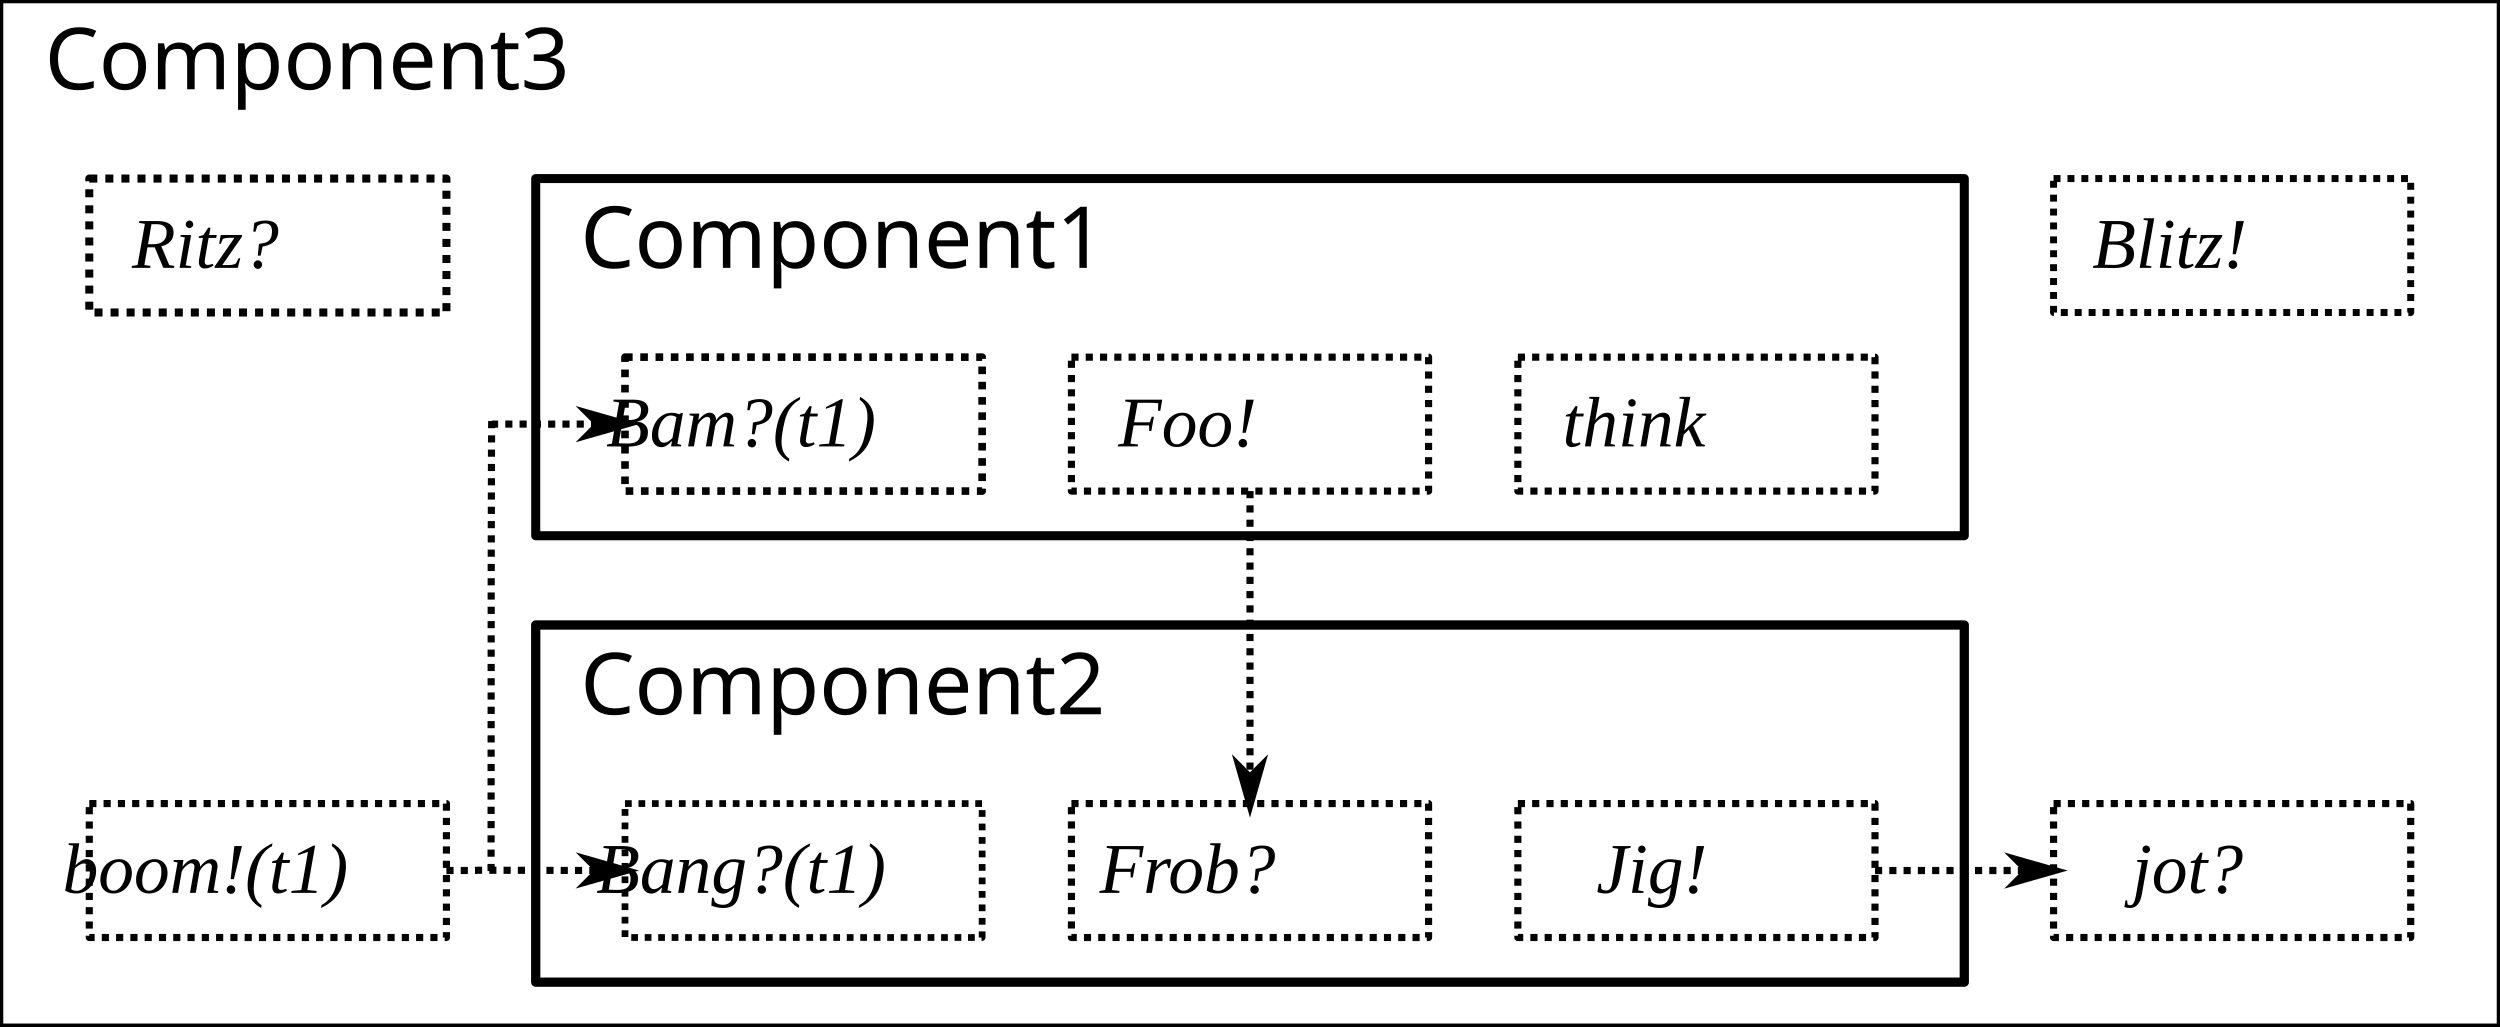
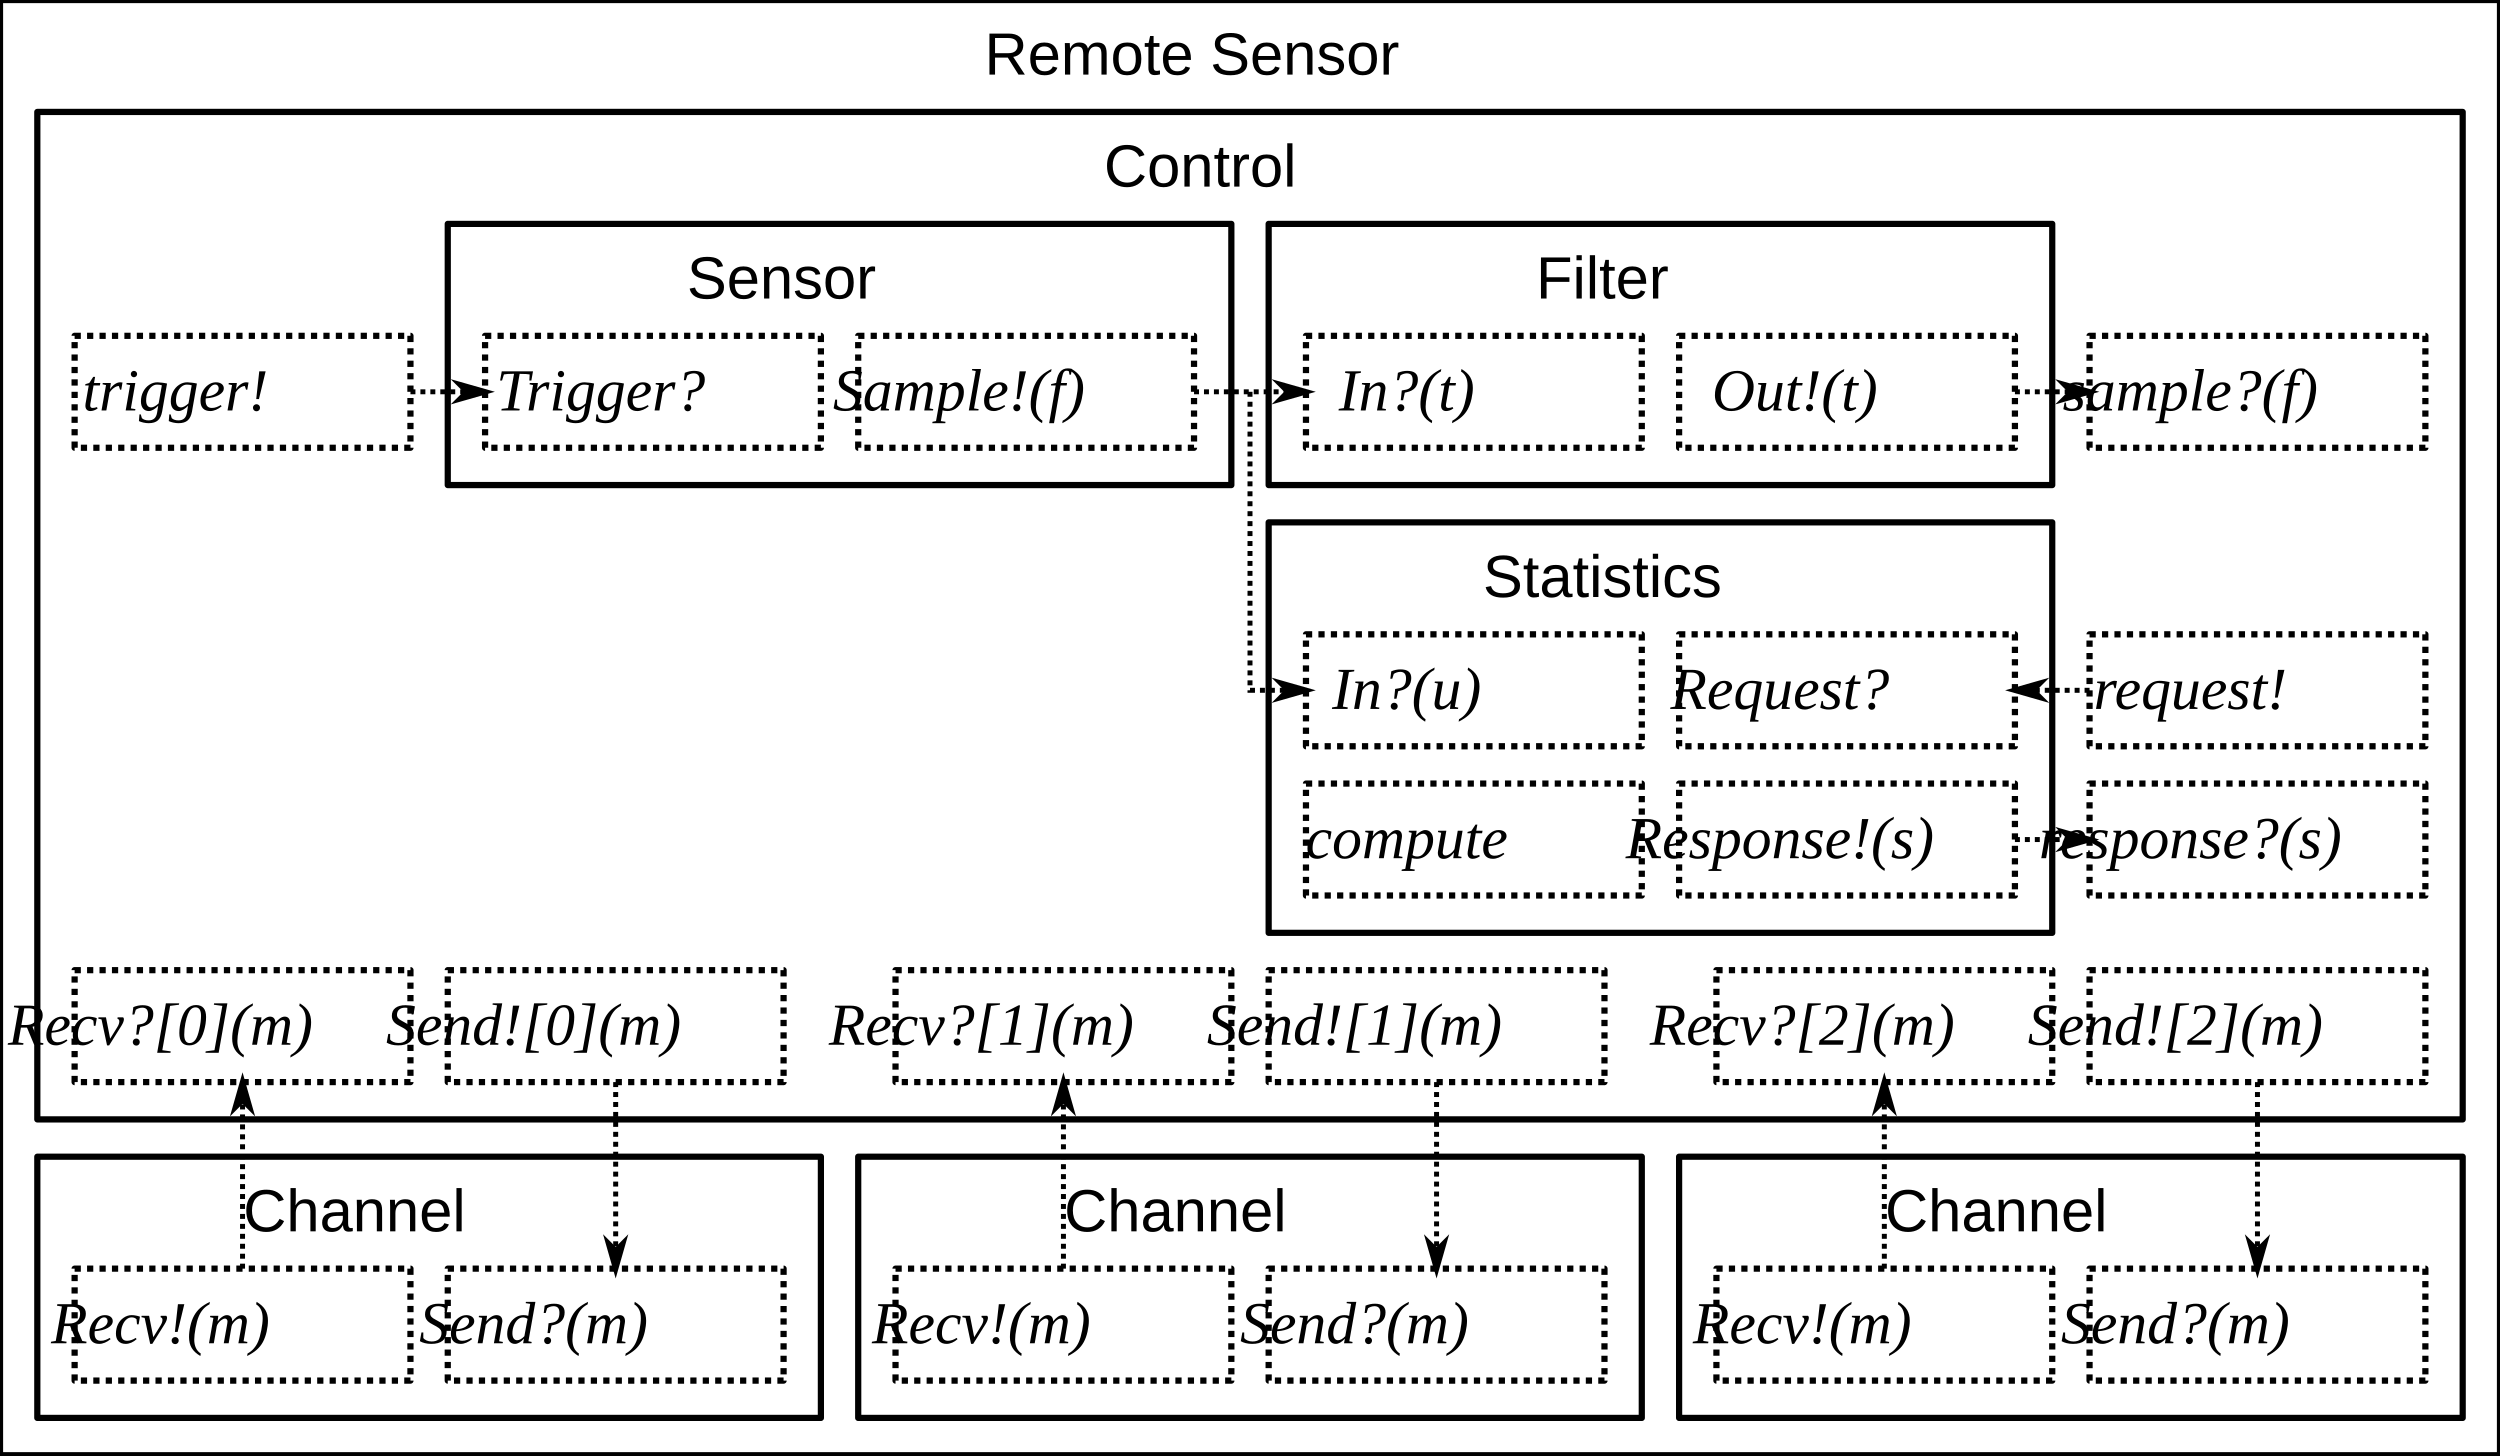
- <svg xmlns="http://www.w3.org/2000/svg" width="350" height="143.75" id="svg2" version="1.1">
+ <svg xmlns="http://www.w3.org/2000/svg" width="502.5" height="292.5" id="svg2" version="1.1">
  <defs id="defs4">
    <marker orient="auto" refY="0" refX="0" id="Arrow1Send" style="overflow:visible">
      <path id="path3876" d="M 0,0 5,-5 -12.5,0 5,5 0,0 z" style="fill-rule:evenodd;stroke:#000000;stroke-width:1pt;marker-start:none" transform="matrix(-0.2,0,0,-0.2,-1.2,0)" />
    </marker>
    <marker orient="auto" refY="0" refX="0" id="Arrow1Mstart" style="overflow:visible">
      <path id="path3867" d="M 0,0 5,-5 -12.5,0 5,5 0,0 z" style="fill-rule:evenodd;stroke:#000000;stroke-width:1pt;marker-start:none" transform="matrix(0.4,0,0,0.4,4,0)" />
    </marker>
    <marker orient="auto" refY="0" refX="0" id="Arrow1Lstart" style="overflow:visible">
      <path id="path3861" d="M 0,0 5,-5 -12.5,0 5,5 0,0 z" style="fill-rule:evenodd;stroke:#000000;stroke-width:1pt;marker-start:none" transform="matrix(0.8,0,0,0.8,10,0)" />
    </marker>
    <marker orient="auto" refY="0" refX="0" id="Arrow1Mend" style="overflow:visible">
      <path id="path3870" d="M 0,0 5,-5 -12.5,0 5,5 0,0 z" style="fill-rule:evenodd;stroke:#000000;stroke-width:1pt;marker-start:none" transform="matrix(-0.4,0,0,-0.4,-4,0)" />
    </marker>
  </defs>
-   <g id="layer1" transform="translate(0,-908.6122)">
-     <g id="g3806" transform="translate(143.75,662.5)">
-       <text id="text3007" y="308.612" x="31.25" style="font-size:10px;font-style:normal;font-weight:normal;text-align:center;line-height:125%;letter-spacing:0px;word-spacing:0px;text-anchor:middle;fill:#000000;fill-opacity:1;stroke:none;font-family:Times New Roman;-inkscape-font-specification:Times New Roman" xml:space="preserve">
-         <tspan style="font-style:italic;text-align:center;text-anchor:middle;-inkscape-font-specification:'Times New Roman, Italic'" y="308.612" x="31.25" id="tspan3009">Foo!</tspan>
-       </text>
-       <path id="rect3027" d="m 6.25,6.25 50,0 c 0,3.125 0,6.25 0,9.375 0,3.125 0,6.25 0,9.375 l -25,0 -25,0 z" style="fill:none;stroke:#000000;stroke-width:1;stroke-linejoin:round;stroke-miterlimit:4;stroke-opacity:1;stroke-dasharray:1, 1;stroke-dashoffset:0" transform="translate(0,289.8622)" />
+   <g id="layer1" transform="translate(0,-759.8622)">
+     <g id="g8713" transform="translate(0,-15)">
+       <rect y="842.362" x="97.5" height="22.5" width="67.5" id="rect5777" style="fill:none;stroke:#000000;stroke-width:1.25;stroke-linejoin:round;stroke-miterlimit:4;stroke-opacity:1;stroke-dasharray:1.25, 1.25;stroke-dashoffset:0" />
+       <text id="text5779" y="857.362" x="131.25" style="font-size:12px;font-style:italic;font-weight:normal;text-align:center;line-height:125%;letter-spacing:0px;word-spacing:0px;text-anchor:middle;fill:#000000;fill-opacity:1;stroke:none;font-family:Times New Roman;-inkscape-font-specification:'Times New Roman, Italic'" xml:space="preserve">
+         <tspan y="857.362" x="131.25" id="tspan5781">Trigger?</tspan>
+       </text>
+       <text id="text5796" y="834.862" x="168.75" style="font-size:12px;font-style:normal;font-variant:normal;font-weight:normal;font-stretch:normal;text-align:center;line-height:125%;letter-spacing:0px;word-spacing:0px;text-anchor:middle;fill:#000000;fill-opacity:1;stroke:none;font-family:Arial;-inkscape-font-specification:Arial" xml:space="preserve">
+         <tspan y="834.862" x="168.75" id="tspan5798">Sensor</tspan>
+       </text>
+       <rect y="819.862" x="90" height="52.5" width="157.5" id="rect5800" style="fill:none;stroke:#000000;stroke-width:1.25;stroke-linejoin:round;stroke-miterlimit:4;stroke-opacity:1;stroke-dasharray:none;stroke-dashoffset:0" />
+       <text xml:space="preserve" style="font-size:12px;font-style:normal;font-variant:normal;font-weight:normal;font-stretch:normal;text-align:center;line-height:125%;letter-spacing:0px;word-spacing:0px;text-anchor:middle;fill:#000000;fill-opacity:1;stroke:none;font-family:Arial;-inkscape-font-specification:Arial" x="333.75" y="834.862" id="text5833">
+         <tspan id="tspan5835" x="333.75" y="834.862">Filter</tspan>
+       </text>
+       <rect style="fill:none;stroke:#000000;stroke-width:1.25;stroke-linejoin:round;stroke-miterlimit:4;stroke-opacity:1;stroke-dasharray:none;stroke-dashoffset:0" id="rect5837" width="157.5" height="52.5" x="255" y="819.862" />
+       <text xml:space="preserve" style="font-size:12px;font-style:normal;font-variant:normal;font-weight:normal;font-stretch:normal;text-align:center;line-height:125%;letter-spacing:0px;word-spacing:0px;text-anchor:middle;fill:#000000;fill-opacity:1;stroke:none;font-family:Arial;-inkscape-font-specification:Arial" x="333.75" y="894.862" id="text5857">
+         <tspan id="tspan5859" x="333.75" y="894.862">Statistics</tspan>
+       </text>
+       <rect style="fill:none;stroke:#000000;stroke-width:1.25;stroke-linejoin:round;stroke-miterlimit:4;stroke-opacity:1;stroke-dasharray:none;stroke-dashoffset:0" id="rect5861" width="157.5" height="82.5" x="255" y="879.862" />
+       <text id="text5944" y="812.362" x="251.25" style="font-size:12px;font-style:normal;font-variant:normal;font-weight:normal;font-stretch:normal;text-align:center;line-height:125%;letter-spacing:0px;word-spacing:0px;text-anchor:middle;fill:#000000;fill-opacity:1;stroke:none;font-family:Arial;-inkscape-font-specification:Arial" xml:space="preserve">
+         <tspan y="812.362" x="252.914" id="tspan5946">Control</tspan>
+       </text>
+       <rect y="797.362" x="7.5" height="202.5" width="487.5" id="rect5948" style="fill:none;stroke:#000000;stroke-width:1.25;stroke-linejoin:round;stroke-miterlimit:4;stroke-opacity:1;stroke-dasharray:none;stroke-dashoffset:0" />
+       <g transform="translate(52.5,-292.5)" id="g6851">
+         <text id="text5792" y="1149.862" x="153.75" style="font-size:12px;font-style:italic;font-weight:normal;text-align:center;line-height:125%;letter-spacing:0px;word-spacing:0px;text-anchor:middle;fill:#000000;fill-opacity:1;stroke:none;font-family:Times New Roman;-inkscape-font-specification:'Times New Roman, Italic'" xml:space="preserve">
+           <tspan y="1149.862" x="153.75" id="tspan5794">Sample!(f)</tspan>
+         </text>
+         <rect y="1134.862" x="120" height="22.5" width="67.5" id="rect5972" style="fill:none;stroke:#000000;stroke-width:1.25;stroke-linejoin:round;stroke-miterlimit:4;stroke-opacity:1;stroke-dasharray:1.25, 1.25;stroke-dashoffset:0" />
+       </g>
+       <g transform="translate(52.5,-292.5)" id="g7469">
+         <rect y="1134.862" x="-37.5" height="22.5" width="67.5" id="rect5986" style="fill:none;stroke:#000000;stroke-width:1.25;stroke-linejoin:round;stroke-miterlimit:4;stroke-opacity:1;stroke-dasharray:1.25, 1.25;stroke-dashoffset:0" />
+         <text id="text5988" y="1149.862" x="-3.75" style="font-size:12px;font-style:italic;font-weight:normal;text-align:center;line-height:125%;letter-spacing:0px;word-spacing:0px;text-anchor:middle;fill:#000000;fill-opacity:1;stroke:none;font-family:Times New Roman;-inkscape-font-specification:'Times New Roman, Italic'" xml:space="preserve">
+           <tspan y="1149.862" x="-3.75" id="tspan5990">trigger!</tspan>
+         </text>
+       </g>
+       <g transform="translate(52.5,-292.5)" id="g6054">
+         <text xml:space="preserve" style="font-size:12px;font-style:italic;font-weight:normal;text-align:center;line-height:125%;letter-spacing:0px;word-spacing:0px;text-anchor:middle;fill:#000000;fill-opacity:1;stroke:none;font-family:Times New Roman;-inkscape-font-specification:'Times New Roman, Italic'" x="243.75" y="1149.862" id="text5994">
+           <tspan id="tspan5996" x="243.75" y="1149.862">In?(t)</tspan>
+         </text>
+         <rect style="fill:none;stroke:#000000;stroke-width:1.25;stroke-linejoin:round;stroke-miterlimit:4;stroke-opacity:1;stroke-dasharray:1.25, 1.25;stroke-dashoffset:0" id="rect5998" width="67.5" height="22.5" x="210" y="1134.862" />
+       </g>
+       <text xml:space="preserve" style="font-size:12px;font-style:italic;font-weight:normal;text-align:center;line-height:125%;letter-spacing:0px;word-spacing:0px;text-anchor:middle;fill:#000000;fill-opacity:1;stroke:none;font-family:Times New Roman;-inkscape-font-specification:'Times New Roman, Italic'" x="371.25" y="857.362" id="text6002">
+         <tspan id="tspan6004" x="371.25" y="857.362">Out!(t)</tspan>
+       </text>
+       <rect style="fill:none;stroke:#000000;stroke-width:1.25;stroke-linejoin:round;stroke-miterlimit:4;stroke-opacity:1;stroke-dasharray:1.25, 1.25;stroke-dashoffset:0" id="rect6006" width="67.5" height="22.5" x="337.5" y="842.362" />
+       <g transform="translate(52.5,-232.5)" id="g6059">
+         <text id="text6061" y="1149.862" x="243.75" style="font-size:12px;font-style:italic;font-weight:normal;text-align:center;line-height:125%;letter-spacing:0px;word-spacing:0px;text-anchor:middle;fill:#000000;fill-opacity:1;stroke:none;font-family:Times New Roman;-inkscape-font-specification:'Times New Roman, Italic'" xml:space="preserve">
+           <tspan y="1149.862" x="243.75" id="tspan6063">In?(u)</tspan>
+         </text>
+         <rect y="1134.862" x="210" height="22.5" width="67.5" id="rect6065" style="fill:none;stroke:#000000;stroke-width:1.25;stroke-linejoin:round;stroke-miterlimit:4;stroke-opacity:1;stroke-dasharray:1.25, 1.25;stroke-dashoffset:0" />
+       </g>
+       <g id="g6067" transform="translate(127.5,-232.5)">
+         <text xml:space="preserve" style="font-size:12px;font-style:italic;font-weight:normal;text-align:center;line-height:125%;letter-spacing:0px;word-spacing:0px;text-anchor:middle;fill:#000000;fill-opacity:1;stroke:none;font-family:Times New Roman;-inkscape-font-specification:'Times New Roman, Italic'" x="243.75" y="1149.862" id="text6069">
+           <tspan id="tspan6071" x="243.75" y="1149.862">Request?</tspan>
+         </text>
+         <rect style="fill:none;stroke:#000000;stroke-width:1.25;stroke-linejoin:round;stroke-miterlimit:4;stroke-opacity:1;stroke-dasharray:1.25, 1.25;stroke-dashoffset:0" id="rect6073" width="67.5" height="22.5" x="210" y="1134.862" />
+       </g>
+       <g id="g6075" transform="translate(52.5,-202.5)">
+         <text xml:space="preserve" style="font-size:12px;font-style:italic;font-weight:normal;text-align:center;line-height:125%;letter-spacing:0px;word-spacing:0px;text-anchor:middle;fill:#000000;fill-opacity:1;stroke:none;font-family:Times New Roman;-inkscape-font-specification:'Times New Roman, Italic'" x="243.75" y="1149.862" id="text6077">
+           <tspan id="tspan6079" x="243.75" y="1149.862">compute</tspan>
+         </text>
+         <rect style="fill:none;stroke:#000000;stroke-width:1.25;stroke-linejoin:round;stroke-miterlimit:4;stroke-opacity:1;stroke-dasharray:1.25, 1.25;stroke-dashoffset:0" id="rect6081" width="67.5" height="22.5" x="210" y="1134.862" />
+       </g>
+       <g transform="translate(127.5,-202.5)" id="g6083">
+         <text id="text6085" y="1149.862" x="243.75" style="font-size:12px;font-style:italic;font-weight:normal;text-align:center;line-height:125%;letter-spacing:0px;word-spacing:0px;text-anchor:middle;fill:#000000;fill-opacity:1;stroke:none;font-family:Times New Roman;-inkscape-font-specification:'Times New Roman, Italic'" xml:space="preserve">
+           <tspan y="1149.862" x="243.75" id="tspan6087">Response!(s)</tspan>
+         </text>
+         <rect y="1134.862" x="210" height="22.5" width="67.5" id="rect6089" style="fill:none;stroke:#000000;stroke-width:1.25;stroke-linejoin:round;stroke-miterlimit:4;stroke-opacity:1;stroke-dasharray:1.25, 1.25;stroke-dashoffset:0" />
+       </g>
+       <path id="path6091" d="m 82.5,853.612 c 15,0 15,0 15,0" style="fill:none;stroke:#000000;stroke-width:1;stroke-linecap:butt;stroke-linejoin:miter;stroke-miterlimit:4;stroke-opacity:1;stroke-dasharray:1, 1;stroke-dashoffset:0;marker-start:none;marker-end:url(#Arrow1Mend)" />
+       <path id="path6469" d="m 240,853.612 c 22.5,0 22.5,0 22.5,0" style="fill:none;stroke:#000000;stroke-width:1;stroke-linecap:butt;stroke-linejoin:miter;stroke-miterlimit:4;stroke-opacity:1;stroke-dasharray:1, 1;stroke-dashoffset:0;marker-end:url(#Arrow1Mend)" />
+       <path id="path6659" d="m 251.25,853.612 0,60 11.25,0 0,0" style="fill:none;stroke:#000000;stroke-width:1;stroke-linecap:butt;stroke-linejoin:miter;stroke-miterlimit:4;stroke-opacity:1;stroke-dasharray:1, 1;stroke-dashoffset:0;marker-end:url(#Arrow1Mend)" />
+       <g transform="translate(300,-292.5)" id="g6856">
+         <text xml:space="preserve" style="font-size:12px;font-style:italic;font-weight:normal;text-align:center;line-height:125%;letter-spacing:0px;word-spacing:0px;text-anchor:middle;fill:#000000;fill-opacity:1;stroke:none;font-family:Times New Roman;-inkscape-font-specification:'Times New Roman, Italic'" x="153.75" y="1149.862" id="text6858">
+           <tspan id="tspan6860" x="153.75" y="1149.862">sample?(f)</tspan>
+         </text>
+         <rect style="fill:none;stroke:#000000;stroke-width:1.25;stroke-linejoin:round;stroke-miterlimit:4;stroke-opacity:1;stroke-dasharray:1.25, 1.25;stroke-dashoffset:0" id="rect6862" width="67.5" height="22.5" x="120" y="1134.862" />
+       </g>
+       <path id="path6864" d="m 405,853.612 c 15,0 15,0 15,0" style="fill:none;stroke:#000000;stroke-width:1;stroke-linecap:butt;stroke-linejoin:miter;stroke-miterlimit:4;stroke-opacity:1;stroke-dasharray:1, 1;stroke-dashoffset:0;marker-end:url(#Arrow1Mend)" />
+       <g transform="translate(210,-232.5)" id="g7054">
+         <text id="text7056" y="1149.862" x="243.75" style="font-size:12px;font-style:italic;font-weight:normal;text-align:center;line-height:125%;letter-spacing:0px;word-spacing:0px;text-anchor:middle;fill:#000000;fill-opacity:1;stroke:none;font-family:Times New Roman;-inkscape-font-specification:'Times New Roman, Italic'" xml:space="preserve">
+           <tspan y="1149.862" x="243.75" id="tspan7058">request!</tspan>
+         </text>
+         <rect y="1134.862" x="210" height="22.5" width="67.5" id="rect7060" style="fill:none;stroke:#000000;stroke-width:1.25;stroke-linejoin:round;stroke-miterlimit:4;stroke-opacity:1;stroke-dasharray:1.25, 1.25;stroke-dashoffset:0" />
+       </g>
+       <g id="g7062" transform="translate(210,-202.5)">
+         <text xml:space="preserve" style="font-size:12px;font-style:italic;font-weight:normal;text-align:center;line-height:125%;letter-spacing:0px;word-spacing:0px;text-anchor:middle;fill:#000000;fill-opacity:1;stroke:none;font-family:Times New Roman;-inkscape-font-specification:'Times New Roman, Italic'" x="243.75" y="1149.862" id="text7064">
+           <tspan id="tspan7066" x="243.75" y="1149.862">response?(s)</tspan>
+         </text>
+         <rect style="fill:none;stroke:#000000;stroke-width:1.25;stroke-linejoin:round;stroke-miterlimit:4;stroke-opacity:1;stroke-dasharray:1.25, 1.25;stroke-dashoffset:0" id="rect7068" width="67.5" height="22.5" x="210" y="1134.862" />
+       </g>
+       <path id="path7070" d="m 420,913.612 c -15,0 -15,0 -15,0" style="fill:none;stroke:#000000;stroke-width:1;stroke-linecap:butt;stroke-linejoin:miter;stroke-miterlimit:4;stroke-opacity:1;stroke-dasharray:1, 1;stroke-dashoffset:0;marker-end:url(#Arrow1Mend)" />
+       <path id="path7260" d="m 405,943.612 15,0 0,0" style="fill:none;stroke:#000000;stroke-width:1;stroke-linecap:butt;stroke-linejoin:miter;stroke-miterlimit:4;stroke-opacity:1;stroke-dasharray:1, 1;stroke-dashoffset:0;marker-end:url(#Arrow1Mend)" />
+       <g id="g8602">
+         <g transform="translate(457.5,-135)" id="g7474">
+           <rect style="fill:none;stroke:#000000;stroke-width:1.25;stroke-linejoin:round;stroke-miterlimit:4;stroke-opacity:1;stroke-dasharray:1.25, 1.25;stroke-dashoffset:0" id="rect7476" width="67.5" height="22.5" x="-37.5" y="1104.862" />
+           <text xml:space="preserve" style="font-size:12px;font-style:italic;font-weight:normal;text-align:center;line-height:125%;letter-spacing:0px;word-spacing:0px;text-anchor:middle;fill:#000000;fill-opacity:1;stroke:none;font-family:Times New Roman;-inkscape-font-specification:'Times New Roman, Italic'" x="-3.75" y="1119.862" id="text7478">
+             <tspan id="tspan7480" x="-3.75" y="1119.862">Send![2](m)</tspan>
+           </text>
+         </g>
+         <g transform="translate(382.5,-135)" id="g7482">
+           <rect style="fill:none;stroke:#000000;stroke-width:1.25;stroke-linejoin:round;stroke-miterlimit:4;stroke-opacity:1;stroke-dasharray:1.25, 1.25;stroke-dashoffset:0" id="rect7484" width="67.5" height="22.5" x="-37.5" y="1104.862" />
+           <text xml:space="preserve" style="font-size:12px;font-style:italic;font-weight:normal;text-align:center;line-height:125%;letter-spacing:0px;word-spacing:0px;text-anchor:middle;fill:#000000;fill-opacity:1;stroke:none;font-family:Times New Roman;-inkscape-font-specification:'Times New Roman, Italic'" x="-3.75" y="1119.862" id="text7486">
+             <tspan id="tspan7488" x="-3.75" y="1119.862">Recv?[2](m)</tspan>
+           </text>
+         </g>
+         <rect y="1007.362" x="337.5" height="52.5" width="157.5" id="rect7959" style="fill:none;stroke:#000000;stroke-width:1.25;stroke-linejoin:round;stroke-miterlimit:4;stroke-opacity:1;stroke-dasharray:none;stroke-dashoffset:0" />
+         <g id="g7961" transform="translate(382.5,-75)">
+           <rect y="1104.862" x="-37.5" height="22.5" width="67.5" id="rect7963" style="fill:none;stroke:#000000;stroke-width:1.25;stroke-linejoin:round;stroke-miterlimit:4;stroke-opacity:1;stroke-dasharray:1.25, 1.25;stroke-dashoffset:0" />
+           <text id="text7965" y="1119.862" x="-3.75" style="font-size:12px;font-style:italic;font-weight:normal;text-align:center;line-height:125%;letter-spacing:0px;word-spacing:0px;text-anchor:middle;fill:#000000;fill-opacity:1;stroke:none;font-family:Times New Roman;-inkscape-font-specification:'Times New Roman, Italic'" xml:space="preserve">
+             <tspan y="1119.862" x="-3.75" id="tspan7967">Recv!(m)</tspan>
+           </text>
+         </g>
+         <g id="g7969" transform="translate(457.5,-75)">
+           <rect y="1104.862" x="-37.5" height="22.5" width="67.5" id="rect7971" style="fill:none;stroke:#000000;stroke-width:1.25;stroke-linejoin:round;stroke-miterlimit:4;stroke-opacity:1;stroke-dasharray:1.25, 1.25;stroke-dashoffset:0" />
+           <text id="text7973" y="1119.862" x="-3.75" style="font-size:12px;font-style:italic;font-weight:normal;text-align:center;line-height:125%;letter-spacing:0px;word-spacing:0px;text-anchor:middle;fill:#000000;fill-opacity:1;stroke:none;font-family:Times New Roman;-inkscape-font-specification:'Times New Roman, Italic'" xml:space="preserve">
+             <tspan y="1119.862" x="-3.75" id="tspan7975">Send?(m)</tspan>
+           </text>
+         </g>
+         <text xml:space="preserve" style="font-size:12px;font-style:normal;font-variant:normal;font-weight:normal;font-stretch:normal;text-align:center;line-height:125%;letter-spacing:0px;word-spacing:0px;text-anchor:middle;fill:#000000;fill-opacity:1;stroke:none;font-family:Arial;-inkscape-font-specification:Arial" x="416.25" y="1022.362" id="text7977">
+           <tspan id="tspan7979" x="416.25" y="1022.362">Channel</tspan>
+         </text>
+         <path style="fill:none;stroke:#000000;stroke-width:1;stroke-linecap:butt;stroke-linejoin:miter;stroke-miterlimit:4;stroke-opacity:1;stroke-dasharray:1, 1;stroke-dashoffset:0;marker-end:url(#Arrow1Mend)" d="m 378.75,1029.862 0,-33.75 0,-3.75" id="path7981" />
+         <path style="fill:none;stroke:#000000;stroke-width:1;stroke-linecap:butt;stroke-linejoin:miter;stroke-miterlimit:4;stroke-opacity:1;stroke-dasharray:1, 1;stroke-dashoffset:0;marker-end:url(#Arrow1Mend)" d="m 453.75,992.362 0,18.75 0,18.75" id="path8171" />
+       </g>
+       <rect y="774.862" x="0" height="292.5" width="502.5" id="rect8361" style="fill:none;stroke:#000000;stroke-width:1.25;stroke-linejoin:round;stroke-miterlimit:4;stroke-opacity:1;stroke-dasharray:none;stroke-dashoffset:0" />
+       <text xml:space="preserve" style="font-size:12px;font-style:normal;font-variant:normal;font-weight:normal;font-stretch:normal;text-align:center;line-height:125%;letter-spacing:0px;word-spacing:0px;text-anchor:middle;fill:#000000;fill-opacity:1;stroke:none;font-family:Arial;-inkscape-font-specification:Arial" x="251.25" y="789.862" id="text8363">
+         <tspan id="tspan8365" x="251.25" y="789.862">Remote Sensor</tspan>
+       </text>
+       <g transform="translate(-165,-2.6171874e-6)" id="g8625">
+         <g id="g8627" transform="translate(457.5,-135)">
+           <rect y="1104.862" x="-37.5" height="22.5" width="67.5" id="rect8629" style="fill:none;stroke:#000000;stroke-width:1.25;stroke-linejoin:round;stroke-miterlimit:4;stroke-opacity:1;stroke-dasharray:1.25, 1.25;stroke-dashoffset:0" />
+           <text id="text8631" y="1119.862" x="-3.75" style="font-size:12px;font-style:italic;font-weight:normal;text-align:center;line-height:125%;letter-spacing:0px;word-spacing:0px;text-anchor:middle;fill:#000000;fill-opacity:1;stroke:none;font-family:Times New Roman;-inkscape-font-specification:'Times New Roman, Italic'" xml:space="preserve">
+             <tspan y="1119.862" x="-3.75" id="tspan8633">Send![1](m)</tspan>
+           </text>
+         </g>
+         <g id="g8635" transform="translate(382.5,-135)">
+           <rect y="1104.862" x="-37.5" height="22.5" width="67.5" id="rect8637" style="fill:none;stroke:#000000;stroke-width:1.25;stroke-linejoin:round;stroke-miterlimit:4;stroke-opacity:1;stroke-dasharray:1.25, 1.25;stroke-dashoffset:0" />
+           <text id="text8639" y="1119.862" x="-3.75" style="font-size:12px;font-style:italic;font-weight:normal;text-align:center;line-height:125%;letter-spacing:0px;word-spacing:0px;text-anchor:middle;fill:#000000;fill-opacity:1;stroke:none;font-family:Times New Roman;-inkscape-font-specification:'Times New Roman, Italic'" xml:space="preserve">
+             <tspan y="1119.862" x="-3.75" id="tspan8641">Recv?[1](m)</tspan>
+           </text>
+         </g>
+         <rect style="fill:none;stroke:#000000;stroke-width:1.25;stroke-linejoin:round;stroke-miterlimit:4;stroke-opacity:1;stroke-dasharray:none;stroke-dashoffset:0" id="rect8643" width="157.5" height="52.5" x="337.5" y="1007.362" />
+         <g transform="translate(382.5,-75)" id="g8645">
+           <rect style="fill:none;stroke:#000000;stroke-width:1.25;stroke-linejoin:round;stroke-miterlimit:4;stroke-opacity:1;stroke-dasharray:1.25, 1.25;stroke-dashoffset:0" id="rect8647" width="67.5" height="22.5" x="-37.5" y="1104.862" />
+           <text xml:space="preserve" style="font-size:12px;font-style:italic;font-weight:normal;text-align:center;line-height:125%;letter-spacing:0px;word-spacing:0px;text-anchor:middle;fill:#000000;fill-opacity:1;stroke:none;font-family:Times New Roman;-inkscape-font-specification:'Times New Roman, Italic'" x="-3.75" y="1119.862" id="text8649">
+             <tspan id="tspan8651" x="-3.75" y="1119.862">Recv!(m)</tspan>
+           </text>
+         </g>
+         <g transform="translate(457.5,-75)" id="g8653">
+           <rect style="fill:none;stroke:#000000;stroke-width:1.25;stroke-linejoin:round;stroke-miterlimit:4;stroke-opacity:1;stroke-dasharray:1.25, 1.25;stroke-dashoffset:0" id="rect8655" width="67.5" height="22.5" x="-37.5" y="1104.862" />
+           <text xml:space="preserve" style="font-size:12px;font-style:italic;font-weight:normal;text-align:center;line-height:125%;letter-spacing:0px;word-spacing:0px;text-anchor:middle;fill:#000000;fill-opacity:1;stroke:none;font-family:Times New Roman;-inkscape-font-specification:'Times New Roman, Italic'" x="-3.75" y="1119.862" id="text8657">
+             <tspan id="tspan8659" x="-3.75" y="1119.862">Send?(m)</tspan>
+           </text>
+         </g>
+         <text id="text8661" y="1022.362" x="416.25" style="font-size:12px;font-style:normal;font-variant:normal;font-weight:normal;font-stretch:normal;text-align:center;line-height:125%;letter-spacing:0px;word-spacing:0px;text-anchor:middle;fill:#000000;fill-opacity:1;stroke:none;font-family:Arial;-inkscape-font-specification:Arial" xml:space="preserve">
+           <tspan y="1022.362" x="416.25" id="tspan8663">Channel</tspan>
+         </text>
+         <path id="path8665" d="m 378.75,1029.862 0,-33.75 0,-3.75" style="fill:none;stroke:#000000;stroke-width:1;stroke-linecap:butt;stroke-linejoin:miter;stroke-miterlimit:4;stroke-opacity:1;stroke-dasharray:1, 1;stroke-dashoffset:0;marker-end:url(#Arrow1Mend)" />
+         <path id="path8667" d="m 453.75,992.362 0,18.75 0,18.75" style="fill:none;stroke:#000000;stroke-width:1;stroke-linecap:butt;stroke-linejoin:miter;stroke-miterlimit:4;stroke-opacity:1;stroke-dasharray:1, 1;stroke-dashoffset:0;marker-end:url(#Arrow1Mend)" />
+       </g>
+       <g id="g8669" transform="translate(-330,3.8281269e-7)">
+         <g transform="translate(457.5,-135)" id="g8671">
+           <rect style="fill:none;stroke:#000000;stroke-width:1.25;stroke-linejoin:round;stroke-miterlimit:4;stroke-opacity:1;stroke-dasharray:1.25, 1.25;stroke-dashoffset:0" id="rect8673" width="67.5" height="22.5" x="-37.5" y="1104.862" />
+           <text xml:space="preserve" style="font-size:12px;font-style:italic;font-weight:normal;text-align:center;line-height:125%;letter-spacing:0px;word-spacing:0px;text-anchor:middle;fill:#000000;fill-opacity:1;stroke:none;font-family:Times New Roman;-inkscape-font-specification:'Times New Roman, Italic'" x="-3.75" y="1119.862" id="text8675">
+             <tspan id="tspan8677" x="-3.75" y="1119.862">Send![0](m)</tspan>
+           </text>
+         </g>
+         <g transform="translate(382.5,-135)" id="g8679">
+           <rect style="fill:none;stroke:#000000;stroke-width:1.25;stroke-linejoin:round;stroke-miterlimit:4;stroke-opacity:1;stroke-dasharray:1.25, 1.25;stroke-dashoffset:0" id="rect8681" width="67.5" height="22.5" x="-37.5" y="1104.862" />
+           <text xml:space="preserve" style="font-size:12px;font-style:italic;font-weight:normal;text-align:center;line-height:125%;letter-spacing:0px;word-spacing:0px;text-anchor:middle;fill:#000000;fill-opacity:1;stroke:none;font-family:Times New Roman;-inkscape-font-specification:'Times New Roman, Italic'" x="-3.75" y="1119.862" id="text8683">
+             <tspan id="tspan8685" x="-3.75" y="1119.862">Recv?[0](m)</tspan>
+           </text>
+         </g>
+         <rect y="1007.362" x="337.5" height="52.5" width="157.5" id="rect8687" style="fill:none;stroke:#000000;stroke-width:1.25;stroke-linejoin:round;stroke-miterlimit:4;stroke-opacity:1;stroke-dasharray:none;stroke-dashoffset:0" />
+         <g id="g8689" transform="translate(382.5,-75)">
+           <rect y="1104.862" x="-37.5" height="22.5" width="67.5" id="rect8691" style="fill:none;stroke:#000000;stroke-width:1.25;stroke-linejoin:round;stroke-miterlimit:4;stroke-opacity:1;stroke-dasharray:1.25, 1.25;stroke-dashoffset:0" />
+           <text id="text8693" y="1119.862" x="-3.75" style="font-size:12px;font-style:italic;font-weight:normal;text-align:center;line-height:125%;letter-spacing:0px;word-spacing:0px;text-anchor:middle;fill:#000000;fill-opacity:1;stroke:none;font-family:Times New Roman;-inkscape-font-specification:'Times New Roman, Italic'" xml:space="preserve">
+             <tspan y="1119.862" x="-3.75" id="tspan8695">Recv!(m)</tspan>
+           </text>
+         </g>
+         <g id="g8697" transform="translate(457.5,-75)">
+           <rect y="1104.862" x="-37.5" height="22.5" width="67.5" id="rect8699" style="fill:none;stroke:#000000;stroke-width:1.25;stroke-linejoin:round;stroke-miterlimit:4;stroke-opacity:1;stroke-dasharray:1.25, 1.25;stroke-dashoffset:0" />
+           <text id="text8701" y="1119.862" x="-3.75" style="font-size:12px;font-style:italic;font-weight:normal;text-align:center;line-height:125%;letter-spacing:0px;word-spacing:0px;text-anchor:middle;fill:#000000;fill-opacity:1;stroke:none;font-family:Times New Roman;-inkscape-font-specification:'Times New Roman, Italic'" xml:space="preserve">
+             <tspan y="1119.862" x="-3.75" id="tspan8703">Send?(m)</tspan>
+           </text>
+         </g>
+         <text xml:space="preserve" style="font-size:12px;font-style:normal;font-variant:normal;font-weight:normal;font-stretch:normal;text-align:center;line-height:125%;letter-spacing:0px;word-spacing:0px;text-anchor:middle;fill:#000000;fill-opacity:1;stroke:none;font-family:Arial;-inkscape-font-specification:Arial" x="416.25" y="1022.362" id="text8705">
+           <tspan id="tspan8707" x="416.25" y="1022.362">Channel</tspan>
+         </text>
+         <path style="fill:none;stroke:#000000;stroke-width:1;stroke-linecap:butt;stroke-linejoin:miter;stroke-miterlimit:4;stroke-opacity:1;stroke-dasharray:1, 1;stroke-dashoffset:0;marker-end:url(#Arrow1Mend)" d="m 378.75,1029.862 0,-33.75 0,-3.75" id="path8709" />
+         <path style="fill:none;stroke:#000000;stroke-width:1;stroke-linecap:butt;stroke-linejoin:miter;stroke-miterlimit:4;stroke-opacity:1;stroke-dasharray:1, 1;stroke-dashoffset:0;marker-end:url(#Arrow1Mend)" d="m 453.75,992.362 0,18.75 0,18.75" id="path8711" />
+       </g>
    </g>
-     <g id="g3811" transform="translate(81.25,700)">
-       <text id="text3011" y="333.612" x="31.25" style="font-size:10px;font-style:normal;font-weight:normal;text-align:center;line-height:125%;letter-spacing:0px;word-spacing:0px;text-anchor:middle;fill:#000000;fill-opacity:1;stroke:none;font-family:Times New Roman;-inkscape-font-specification:Times New Roman" xml:space="preserve">
-         <tspan style="font-style:italic;text-align:center;text-anchor:middle;-inkscape-font-specification:'Times New Roman, Italic'" y="333.612" x="31.25" id="tspan3013">Bang?(t1)</tspan>
-       </text>
-       <path style="fill:none;stroke:#000000;stroke-width:0.943;stroke-linejoin:round;stroke-miterlimit:4;stroke-opacity:1;stroke-dasharray:0.943, 0.943;stroke-dashoffset:0" d="m 6.25,321.112 50,0 0,18.75 -50,0 c 0,-3.125 0,-6.25 0,-9.375 0,-3.125 0,-6.25 0,-9.375 z" id="rect3797" />
-     </g>
-     <g id="g3816" transform="translate(81.25,612.5)">
-       <text id="text3015" y="358.612" x="31.25" style="font-size:10px;font-style:normal;font-weight:normal;text-align:center;line-height:125%;letter-spacing:0px;word-spacing:0px;text-anchor:middle;fill:#000000;fill-opacity:1;stroke:none;font-family:Times New Roman;-inkscape-font-specification:Times New Roman" xml:space="preserve">
-         <tspan style="font-style:italic;text-align:center;text-anchor:middle;-inkscape-font-specification:'Times New Roman, Italic'" y="358.612" x="31.25" id="tspan3017">Bam?(t1)</tspan>
-       </text>
-       <path style="fill:none;stroke:#000000;stroke-width:1.069;stroke-linejoin:round;stroke-miterlimit:4;stroke-opacity:1;stroke-dasharray:1.069, 1.069;stroke-dashoffset:0" d="m 6.25,346.112 50,0 0,18.75 -50,0 0,-9.375 z" id="rect3799" />
-     </g>
-     <g id="g3821" transform="translate(143.75,650)">
-       <text id="text3023" y="383.612" x="31.25" style="font-size:10px;font-style:normal;font-weight:normal;text-align:center;line-height:125%;letter-spacing:0px;word-spacing:0px;text-anchor:middle;fill:#000000;fill-opacity:1;stroke:none;font-family:Times New Roman;-inkscape-font-specification:Times New Roman" xml:space="preserve">
-         <tspan style="font-style:italic;text-align:center;text-anchor:middle;-inkscape-font-specification:'Times New Roman, Italic'" y="383.612" x="31.25" id="tspan3025">Frob?</tspan>
-       </text>
-       <path transform="translate(0,289.8622)" style="fill:none;stroke:#000000;stroke-width:1;stroke-linejoin:round;stroke-miterlimit:4;stroke-opacity:1;stroke-dasharray:1, 1;stroke-dashoffset:0" d="m 6.25,81.25 25,0 25,0 0,18.75 -50,0 z" id="rect3801" />
-     </g>
-     <g id="g3826" transform="translate(206.25,562.5)">
-       <text id="text3019" y="408.612" x="31.25" style="font-size:10px;font-style:normal;font-weight:normal;text-align:center;line-height:125%;letter-spacing:0px;word-spacing:0px;text-anchor:middle;fill:#000000;fill-opacity:1;stroke:none;font-family:Times New Roman;-inkscape-font-specification:Times New Roman" xml:space="preserve">
-         <tspan style="font-style:italic;text-align:center;text-anchor:middle;-inkscape-font-specification:'Times New Roman, Italic'" y="408.612" x="31.25" id="tspan3021">think</tspan>
-       </text>
-       <rect transform="translate(0,289.8622)" y="106.25" x="6.25" height="18.75" width="50" id="rect3803" style="fill:none;stroke:#000000;stroke-width:1;stroke-linejoin:round;stroke-miterlimit:4;stroke-opacity:1;stroke-dasharray:1, 1;stroke-dashoffset:0" />
-     </g>
-     <rect style="fill:none;stroke:#000000;stroke-width:1.298;stroke-linejoin:round;stroke-miterlimit:4;stroke-opacity:1;stroke-dasharray:none;stroke-dashoffset:0" id="rect3017" width="200" height="50" x="75" y="996.112" />
-     <text xml:space="preserve" style="font-size:12px;font-style:normal;font-weight:normal;text-align:start;line-height:125%;letter-spacing:0px;word-spacing:0px;text-anchor:start;fill:#000000;fill-opacity:1;stroke:none;font-family:Sans" x="81.25" y="1008.612" id="text3042">
-       <tspan id="tspan3044" x="81.25" y="1008.612">Component2</tspan>
-     </text>
-     <rect style="fill:none;stroke:#000000;stroke-width:1.265;stroke-linejoin:round;stroke-miterlimit:4;stroke-opacity:1;stroke-dasharray:none;stroke-dashoffset:0" id="rect3046" width="200" height="50" x="75" y="933.612" />
-     <text xml:space="preserve" style="font-size:12px;font-style:normal;font-weight:normal;text-align:start;line-height:125%;letter-spacing:0px;word-spacing:0px;text-anchor:start;fill:#000000;fill-opacity:1;stroke:none;font-family:Sans" x="81.25" y="946.112" id="text3048">
-       <tspan id="tspan3050" x="81.25" y="946.112">Component1</tspan>
-     </text>
-     <text xml:space="preserve" style="font-size:12px;font-style:normal;font-weight:normal;text-align:start;line-height:125%;letter-spacing:0px;word-spacing:0px;text-anchor:start;fill:#000000;fill-opacity:1;stroke:none;font-family:Sans" x="6.25" y="921.112" id="text5150">
-       <tspan id="tspan5152" x="6.25" y="921.112">Component3</tspan>
-     </text>
-     <rect style="fill:none;stroke:#000000;stroke-width:0.915;stroke-linejoin:round;stroke-miterlimit:4;stroke-opacity:1;stroke-dasharray:none;stroke-dashoffset:0" id="rect5154" width="350" height="143.75" x="0" y="908.612" />
-     <g id="g5202" transform="translate(-56.25,512.5)">
-       <text id="text5196" y="433.612" x="93.75" style="font-size:10px;font-style:italic;font-weight:normal;text-align:center;line-height:125%;letter-spacing:0px;word-spacing:0px;text-anchor:middle;fill:#000000;fill-opacity:1;stroke:none;font-family:Times New Roman;-inkscape-font-specification:Times New Roman" xml:space="preserve">
-         <tspan y="433.612" x="93.75" id="tspan5198">Ritz?</tspan>
-       </text>
-       <rect y="421.112" x="68.75" height="18.75" width="50" id="rect5200" style="fill:none;stroke:#000000;stroke-width:1.124;stroke-linejoin:round;stroke-miterlimit:4;stroke-opacity:1;stroke-dasharray:1.124, 1.124;stroke-dashoffset:0" />
-     </g>
-     <g id="g5213" transform="translate(-75,500)">
-       <text id="text5207" y="446.112" x="387.5" style="font-size:10px;font-style:italic;font-weight:normal;text-align:center;line-height:125%;letter-spacing:0px;word-spacing:0px;text-anchor:middle;fill:#000000;fill-opacity:1;stroke:none;font-family:Times New Roman;-inkscape-font-specification:Times New Roman" xml:space="preserve">
-         <tspan y="446.112" x="387.5" id="tspan5209">Blitz!</tspan>
-       </text>
-       <rect transform="translate(0,289.8622)" y="143.75" x="362.5" height="18.75" width="50" id="rect5211" style="fill:none;stroke:#000000;stroke-width:0.973;stroke-linejoin:round;stroke-miterlimit:4;stroke-opacity:1;stroke-dasharray:0.973, 0.973;stroke-dashoffset:0" />
-     </g>
-     <path style="fill:none;stroke:#000000;stroke-width:1;stroke-linecap:butt;stroke-linejoin:miter;stroke-miterlimit:4;stroke-opacity:1;stroke-dasharray:1, 1;stroke-dashoffset:0;marker-end:url(#Arrow1Mend)" d="m 62.5,1030.487 c 6.365,0 3.208,-0.042 4.77,-0.042 1.562,0 20.23,0.042 20.23,0.042" id="path5421" />
-     <path style="fill:none;stroke:#000000;stroke-width:1;stroke-linecap:butt;stroke-linejoin:miter;stroke-miterlimit:4;stroke-opacity:1;stroke-dasharray:1, 1;stroke-dashoffset:0;marker-end:url(#Arrow1Mend)" d="m 68.75,1030.559 c 0,-75.072 0.121,-62.572 0.121,-62.572 l 6.129,0 12.5,0" id="path5616" />
-     <g id="g3841" transform="translate(-87.5,131.25)">
-       <text id="text3043" y="902.362" x="125" style="font-size:10px;font-style:italic;font-weight:normal;text-align:center;line-height:125%;letter-spacing:0px;word-spacing:0px;text-anchor:middle;fill:#000000;fill-opacity:1;stroke:none;font-family:Times New Roman;-inkscape-font-specification:Sans Italic" xml:space="preserve">
-         <tspan y="902.362" x="125" id="tspan3045">boom!(t1)</tspan>
-       </text>
-       <path transform="translate(0,289.8622)" style="fill:none;stroke:#000000;stroke-width:1;stroke-linejoin:round;stroke-miterlimit:4;stroke-opacity:1;stroke-dasharray:1, 1;stroke-dashoffset:0" d="m 100,600 50,0 0,9.375 0,9.375 -50,0 z" id="rect3047" />
-     </g>
-     <path style="fill:none;stroke:#000000;stroke-width:1;stroke-linecap:butt;stroke-linejoin:miter;stroke-miterlimit:4;stroke-opacity:1;stroke-dasharray:1, 1;stroke-dashoffset:0;marker-end:url(#Arrow1Mend)" d="m 175,977.362 c 0,43.75 0,43.75 0,43.75" id="path3848" />
-     <text xml:space="preserve" style="font-size:10px;font-style:italic;font-weight:normal;text-align:center;line-height:125%;letter-spacing:0px;word-spacing:0px;text-anchor:middle;fill:#000000;fill-opacity:1;stroke:none;font-family:Times New Roman;-inkscape-font-specification:Sans Italic" x="237.5" y="1033.612" id="text4038">
-       <tspan id="tspan4040" x="237.5" y="1033.612">Jig!</tspan>
-     </text>
-     <text xml:space="preserve" style="font-size:10px;font-style:italic;font-weight:normal;text-align:center;line-height:125%;letter-spacing:0px;word-spacing:0px;text-anchor:middle;fill:#000000;fill-opacity:1;stroke:none;font-family:Times New Roman;-inkscape-font-specification:Sans Italic" x="312.5" y="1033.612" id="text4042">
-       <tspan id="tspan4044" x="312.5" y="1033.612">jot?</tspan>
-     </text>
-     <path style="fill:none;stroke:#000000;stroke-width:1;stroke-linejoin:round;stroke-miterlimit:4;stroke-opacity:1;stroke-dasharray:1, 1;stroke-dashoffset:0" d="m 212.5,1021.112 50,0 0,9.375 0,9.375 -50,0 z" id="rect4046" />
-     <path style="fill:none;stroke:#000000;stroke-width:1;stroke-linejoin:round;stroke-miterlimit:4;stroke-opacity:1;stroke-dasharray:1, 1;stroke-dashoffset:0" d="m 287.5,1021.112 50,0 0,18.75 -50,0 0,-9.375 z" id="rect4048" />
-     <path style="fill:none;stroke:#000000;stroke-width:1;stroke-linecap:butt;stroke-linejoin:miter;stroke-miterlimit:4;stroke-opacity:1;stroke-dasharray:1, 1;stroke-dashoffset:0;marker-end:url(#Arrow1Mend)" d="m 262.5,1030.487 c 25,0 25,0 25,0" id="path3047" />
  </g>
</svg>
